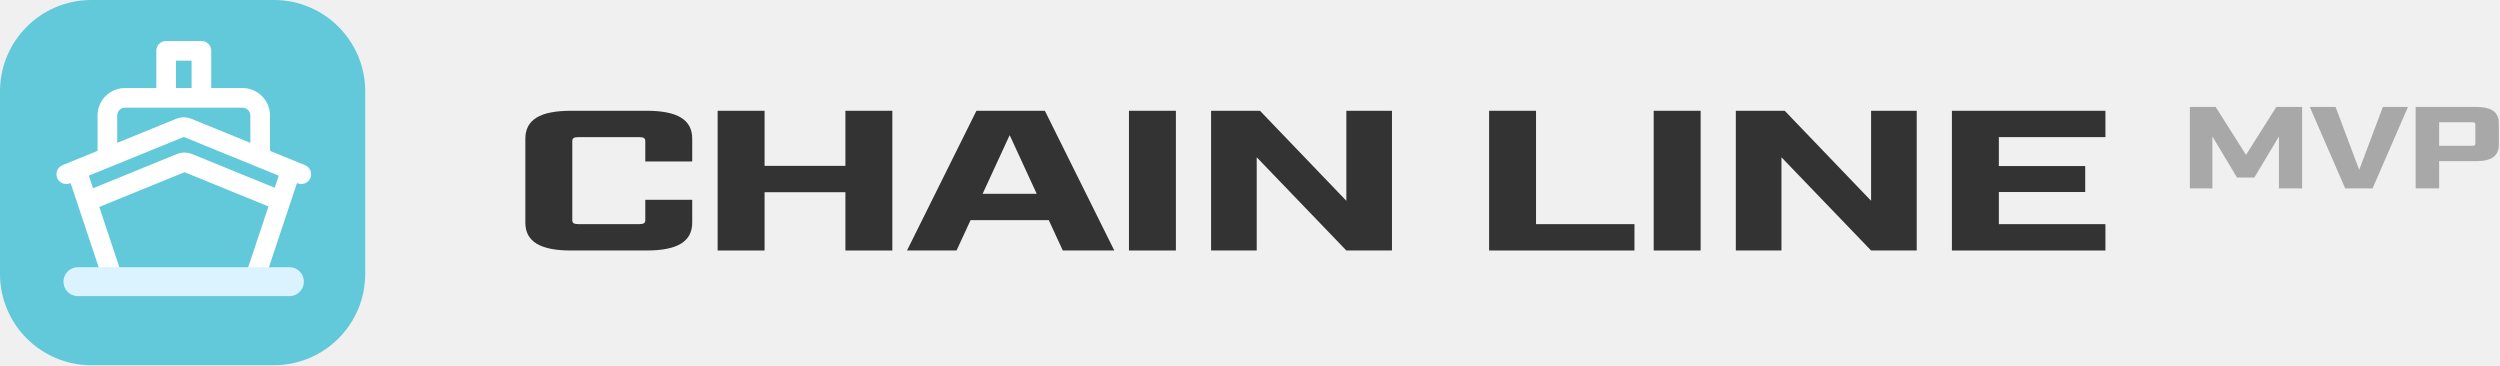
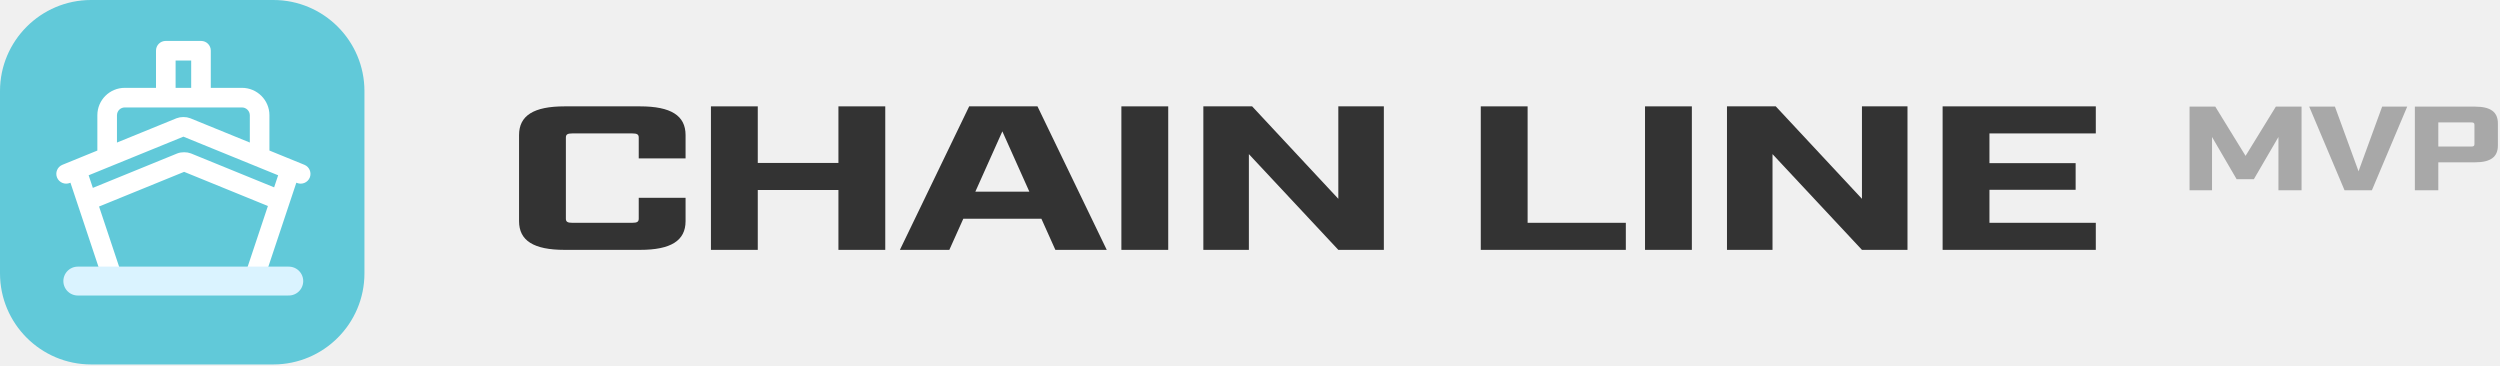
- <svg xmlns="http://www.w3.org/2000/svg" width="100%" height="100%" viewBox="0 0 950 139" version="1.1" xml:space="preserve" style="fill-rule:evenodd;clip-rule:evenodd;stroke-linejoin:round;stroke-miterlimit:1.414;">
-   <g transform="matrix(1,0,0,0.98453,-16.3125,-145.446)">
+ <svg xmlns="http://www.w3.org/2000/svg" width="100%" height="100%" viewBox="0 0 952 139" version="1.1" xml:space="preserve" style="fill-rule:evenodd;clip-rule:evenodd;stroke-linejoin:round;stroke-miterlimit:1.414;">
+   <g transform="matrix(1,0,0,1.01334,-18.2921,-152.526)">
    <g transform="matrix(1.72015,0,0,1.07,-149.983,-17.109)">
      <path d="M222.81,244.414l16.704,0c6.84,0 10.08,-3.24 10.08,-10.08l0,-8.208l-10.368,0l0,7.344c0,1.08 -0.36,1.44 -1.44,1.44l-13.248,0c-1.08,0 -1.44,-0.36 -1.44,-1.44l0,-28.512c0,-1.08 0.36,-1.44 1.44,-1.44l13.248,0c1.08,0 1.44,0.36 1.44,1.44l0,7.344l10.368,0l0,-8.208c0,-6.84 -3.24,-10.08 -10.08,-10.08l-16.704,0c-6.84,0 -10.08,3.24 -10.08,10.08l0,30.24c0,6.84 3.24,10.08 10.08,10.08Z" style="fill:none;" />
      <path d="M255.21,244.414l10.368,0l0,-21.024l17.856,0l0,21.024l10.368,0l0,-50.4l-10.368,0l0,19.872l-17.856,0l0,-19.872l-10.368,0l0,50.4Z" style="fill:none;" />
      <path d="M331.458,244.414l11.376,0l-15.336,-50.4l-15.12,0l-15.336,50.4l10.944,0l3.096,-10.944l17.28,0l3.096,10.944Zm-17.712,-20.448l5.976,-21.168l5.976,21.168l-11.952,0Z" style="fill:none;" />
      <rect x="346.074" y="194.014" width="10.368" height="50.4" style="fill:none;" />
      <path d="M364.218,244.414l10.08,0l0,-33.624l19.8,33.624l10.08,0l0,-50.4l-10.08,0l0,32.472l-19.08,-32.472l-10.8,0l0,50.4Z" style="fill:none;" />
      <path d="M425.634,244.414l32.112,0l0,-9.504l-21.744,0l0,-40.896l-10.368,0l0,50.4Z" style="fill:none;" />
      <rect x="461.994" y="194.014" width="10.368" height="50.4" style="fill:none;" />
      <path d="M480.138,244.414l10.08,0l0,-33.624l19.8,33.624l10.08,0l0,-50.4l-10.08,0l0,32.472l-19.08,-32.472l-10.8,0l0,50.4Z" style="fill:none;" />
      <path d="M527.874,244.414l33.912,0l0,-9.504l-23.544,0l0,-11.592l19.08,0l0,-9.36l-19.08,0l0,-10.44l23.544,0l0,-9.504l-33.912,0l0,50.4Z" style="fill:none;" />
    </g>
-     <g transform="matrix(1.4768,0,0,1.07,-402.208,-15.4307)">
-       <path d="M846.881,220.438l5.793,0l0,-18.721l6.338,14.817l4.45,0l6.338,-14.817l0,18.721l5.961,0l0,-29.383l-6.633,0l-7.807,17.294l-7.808,-17.294l-6.632,0l0,29.383Z" style="fill:none;" />
-       <path d="M886.842,220.438l7.052,0l9.109,-29.383l-6.464,0l-6.087,22.709l-6.086,-22.709l-6.633,0l9.109,29.383Z" style="fill:none;" />
-       <path d="M904.976,220.438l6.044,0l0,-9.822l9.487,0c3.988,0 5.877,-1.889 5.877,-5.877l0,-7.807c0,-3.988 -1.889,-5.877 -5.877,-5.877l-15.531,0l0,29.383Zm6.044,-15.363l0,-8.479l8.48,0c0.629,0 0.839,0.21 0.839,0.839l0,6.8c0,0.63 -0.21,0.84 -0.839,0.84l-8.48,0Z" style="fill:none;" />
+     <g transform="matrix(1.4768,0,0,1.07,-403.929,-15.5418)">
+       <path d="M850.491,222.026l5.793,0l0,-18.721l6.338,14.817l4.45,0l6.338,-14.817l0,18.721l5.961,0l0,-29.383l-6.632,0l-7.808,17.294l-7.807,-17.294l-6.633,0l0,29.383Z" style="fill:none;" />
+       <path d="M890.453,222.026l7.051,0l9.109,-29.383l-6.464,0l-6.087,22.709l-6.086,-22.709l-6.632,0l9.109,29.383Z" style="fill:none;" />
+       <path d="M908.586,222.026l6.045,0l0,-9.822l9.486,0c3.988,0 5.877,-1.889 5.877,-5.877l0,-7.808c0,-3.987 -1.889,-5.876 -5.877,-5.876l-15.531,0l0,29.383Zm6.045,-15.363l0,-8.479l8.479,0c0.629,0 0.839,0.209 0.839,0.839l0,6.8c0,0.63 -0.21,0.84 -0.839,0.84l-8.479,0Z" style="fill:none;" />
    </g>
    <g transform="matrix(1.72015,0,0,1.07,-149.983,-17.109)">
      <path d="M222.81,244.414l16.704,0c6.84,0 10.08,-3.24 10.08,-10.08l0,-8.208l-10.368,0l0,7.344c0,1.08 -0.36,1.44 -1.44,1.44l-13.248,0c-1.08,0 -1.44,-0.36 -1.44,-1.44l0,-28.512c0,-1.08 0.36,-1.44 1.44,-1.44l13.248,0c1.08,0 1.44,0.36 1.44,1.44l0,7.344l10.368,0l0,-8.208c0,-6.84 -3.24,-10.08 -10.08,-10.08l-16.704,0c-6.84,0 -10.08,3.24 -10.08,10.08l0,30.24c0,6.84 3.24,10.08 10.08,10.08Z" style="fill:#333;fill-rule:nonzero;" />
      <path d="M255.21,244.414l10.368,0l0,-21.024l17.856,0l0,21.024l10.368,0l0,-50.4l-10.368,0l0,19.872l-17.856,0l0,-19.872l-10.368,0l0,50.4Z" style="fill:#333;fill-rule:nonzero;" />
      <path d="M331.458,244.414l11.376,0l-15.336,-50.4l-15.12,0l-15.336,50.4l10.944,0l3.096,-10.944l17.28,0l3.096,10.944Zm-17.712,-20.448l5.976,-21.168l5.976,21.168l-11.952,0Z" style="fill:#333;fill-rule:nonzero;" />
      <rect x="346.074" y="194.014" width="10.368" height="50.4" style="fill:#333;fill-rule:nonzero;" />
      <path d="M364.218,244.414l10.08,0l0,-33.624l19.8,33.624l10.08,0l0,-50.4l-10.08,0l0,32.472l-19.08,-32.472l-10.8,0l0,50.4Z" style="fill:#333;fill-rule:nonzero;" />
      <path d="M425.634,244.414l32.112,0l0,-9.504l-21.744,0l0,-40.896l-10.368,0l0,50.4Z" style="fill:#333;fill-rule:nonzero;" />
      <rect x="461.994" y="194.014" width="10.368" height="50.4" style="fill:#333;fill-rule:nonzero;" />
      <path d="M480.138,244.414l10.08,0l0,-33.624l19.8,33.624l10.08,0l0,-50.4l-10.08,0l0,32.472l-19.08,-32.472l-10.8,0l0,50.4Z" style="fill:#333;fill-rule:nonzero;" />
      <path d="M527.874,244.414l33.912,0l0,-9.504l-23.544,0l0,-11.592l19.08,0l0,-9.36l-19.08,0l0,-10.44l23.544,0l0,-9.504l-33.912,0l0,50.4Z" style="fill:#333;fill-rule:nonzero;" />
    </g>
-     <g transform="matrix(1.4768,0,0,1.07,-402.208,-15.4307)">
-       <path d="M846.881,220.438l5.793,0l0,-18.721l6.338,14.817l4.45,0l6.338,-14.817l0,18.721l5.961,0l0,-29.383l-6.633,0l-7.807,17.294l-7.808,-17.294l-6.632,0l0,29.383Z" style="fill:#a8a8a8;fill-rule:nonzero;" />
-       <path d="M886.842,220.438l7.052,0l9.109,-29.383l-6.464,0l-6.087,22.709l-6.086,-22.709l-6.633,0l9.109,29.383Z" style="fill:#a8a8a8;fill-rule:nonzero;" />
-       <path d="M904.976,220.438l6.044,0l0,-9.822l9.487,0c3.988,0 5.877,-1.889 5.877,-5.877l0,-7.807c0,-3.988 -1.889,-5.877 -5.877,-5.877l-15.531,0l0,29.383Zm6.044,-15.363l0,-8.479l8.48,0c0.629,0 0.839,0.21 0.839,0.839l0,6.8c0,0.63 -0.21,0.84 -0.839,0.84l-8.48,0Z" style="fill:#a8a8a8;fill-rule:nonzero;" />
+     <g transform="matrix(1.4768,0,0,1.07,-403.929,-15.5418)">
+       <path d="M850.491,222.026l5.793,0l0,-18.721l6.338,14.817l4.45,0l6.338,-14.817l0,18.721l5.961,0l0,-29.383l-6.632,0l-7.808,17.294l-7.807,-17.294l-6.633,0l0,29.383Z" style="fill:#a8a8a8;fill-rule:nonzero;" />
+       <path d="M890.453,222.026l7.051,0l9.109,-29.383l-6.464,0l-6.087,22.709l-6.086,-22.709l-6.632,0l9.109,29.383Z" style="fill:#a8a8a8;fill-rule:nonzero;" />
+       <path d="M908.586,222.026l6.045,0l0,-9.822l9.486,0c3.988,0 5.877,-1.889 5.877,-5.877l0,-7.808c0,-3.987 -1.889,-5.876 -5.877,-5.876l-15.531,0l0,29.383Zm6.045,-15.363l0,-8.479l8.479,0c0.629,0 0.839,0.209 0.839,0.839l0,6.8c0,0.63 -0.21,0.84 -0.839,0.84l-8.479,0Z" style="fill:#a8a8a8;fill-rule:nonzero;" />
    </g>
  </g>
  <path d="M138.781,34.695c0,-19.149 -15.546,-34.695 -34.695,-34.695l-69.391,0c-19.149,0 -34.695,15.546 -34.695,34.695l0,69.391c0,19.149 15.546,34.695 34.695,34.695l69.391,0c19.149,0 34.695,-15.546 34.695,-34.695l0,-69.391Z" style="fill:#61c9d9;" />
  <path d="M35.853,77.786l10.011,30.034l-4.237,1.412l-13.883,-41.651l-1.695,0.691c-1.155,0.47 -2.482,-0.107 -2.934,-1.216c-0.466,-1.142 0.064,-2.438 1.2,-2.901l14.259,-5.816l0,-14.466c0,-4.928 3.992,-8.923 8.954,-8.923l13.376,0l0,-15.674c0,-1.209 0.961,-2.19 2.191,-2.19l13.483,0c1.21,0 2.19,0.96 2.19,2.19l0,15.674l13.377,0c4.945,0 8.954,4.012 8.954,8.923l0,14.46l14.272,5.822c1.129,0.46 1.652,1.793 1.2,2.901c-0.465,1.142 -1.801,1.677 -2.934,1.216l-1.707,-0.696l-13.885,41.656l-4.237,-1.412l10.079,-30.237l-33.768,-13.764l-34.266,13.967Zm-1.416,-4.249l-2.549,-7.646l37.955,-15.47l37.943,15.466l-2.483,7.447l-33.154,-13.523c-1.096,-0.447 -2.946,-0.455 -4.075,0.006l-33.637,13.72Zm8.603,-17.02l24.759,-10.099c1.129,-0.46 2.952,-0.463 4.088,0l24.746,10.094l0,-12.588c0,-2.489 -2.036,-4.508 -4.477,-4.508l-44.639,0c-2.473,0 -4.477,1.98 -4.477,4.508l0,12.593Zm22.33,-34.965l8.932,0l0,13.398l-8.932,0l0,-13.398Z" style="fill:#fff;stroke:#fff;stroke-width:3px;" />
  <path d="M29.626,107.031l80.34,0" style="fill:none;stroke:#daf3ff;stroke-width:11px;stroke-linecap:round;stroke-miterlimit:1.5;" />
</svg>
